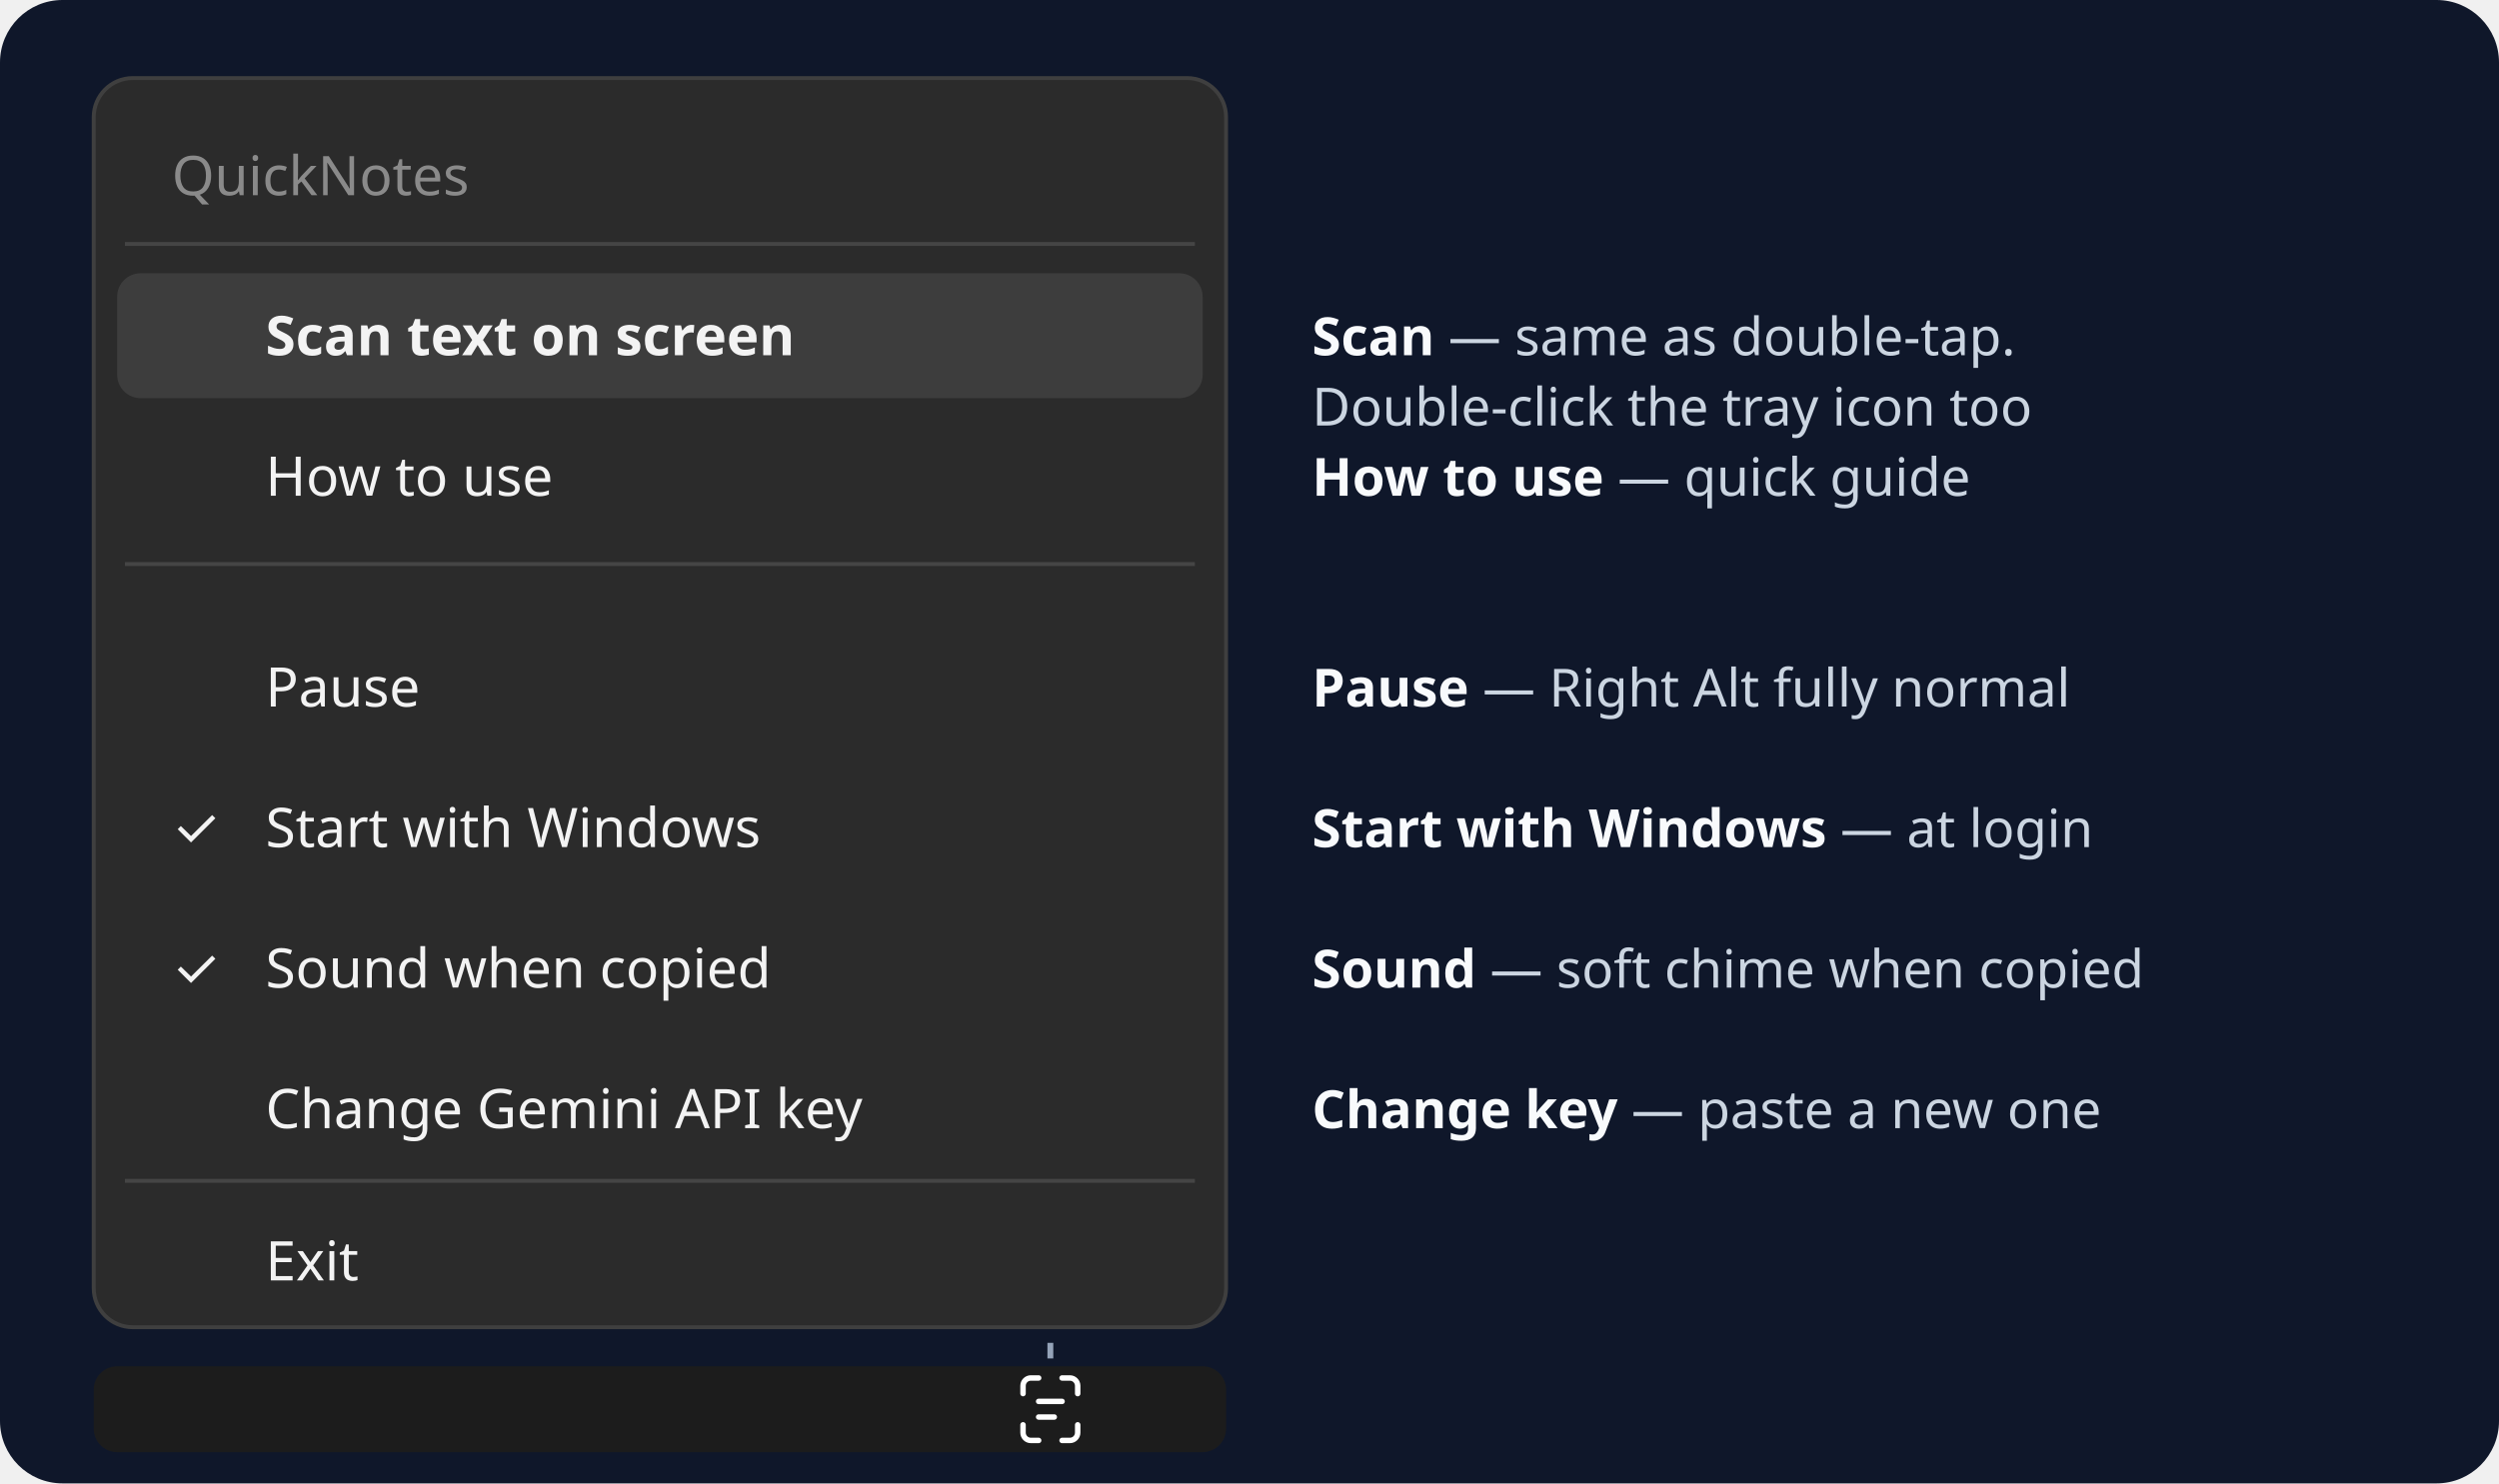
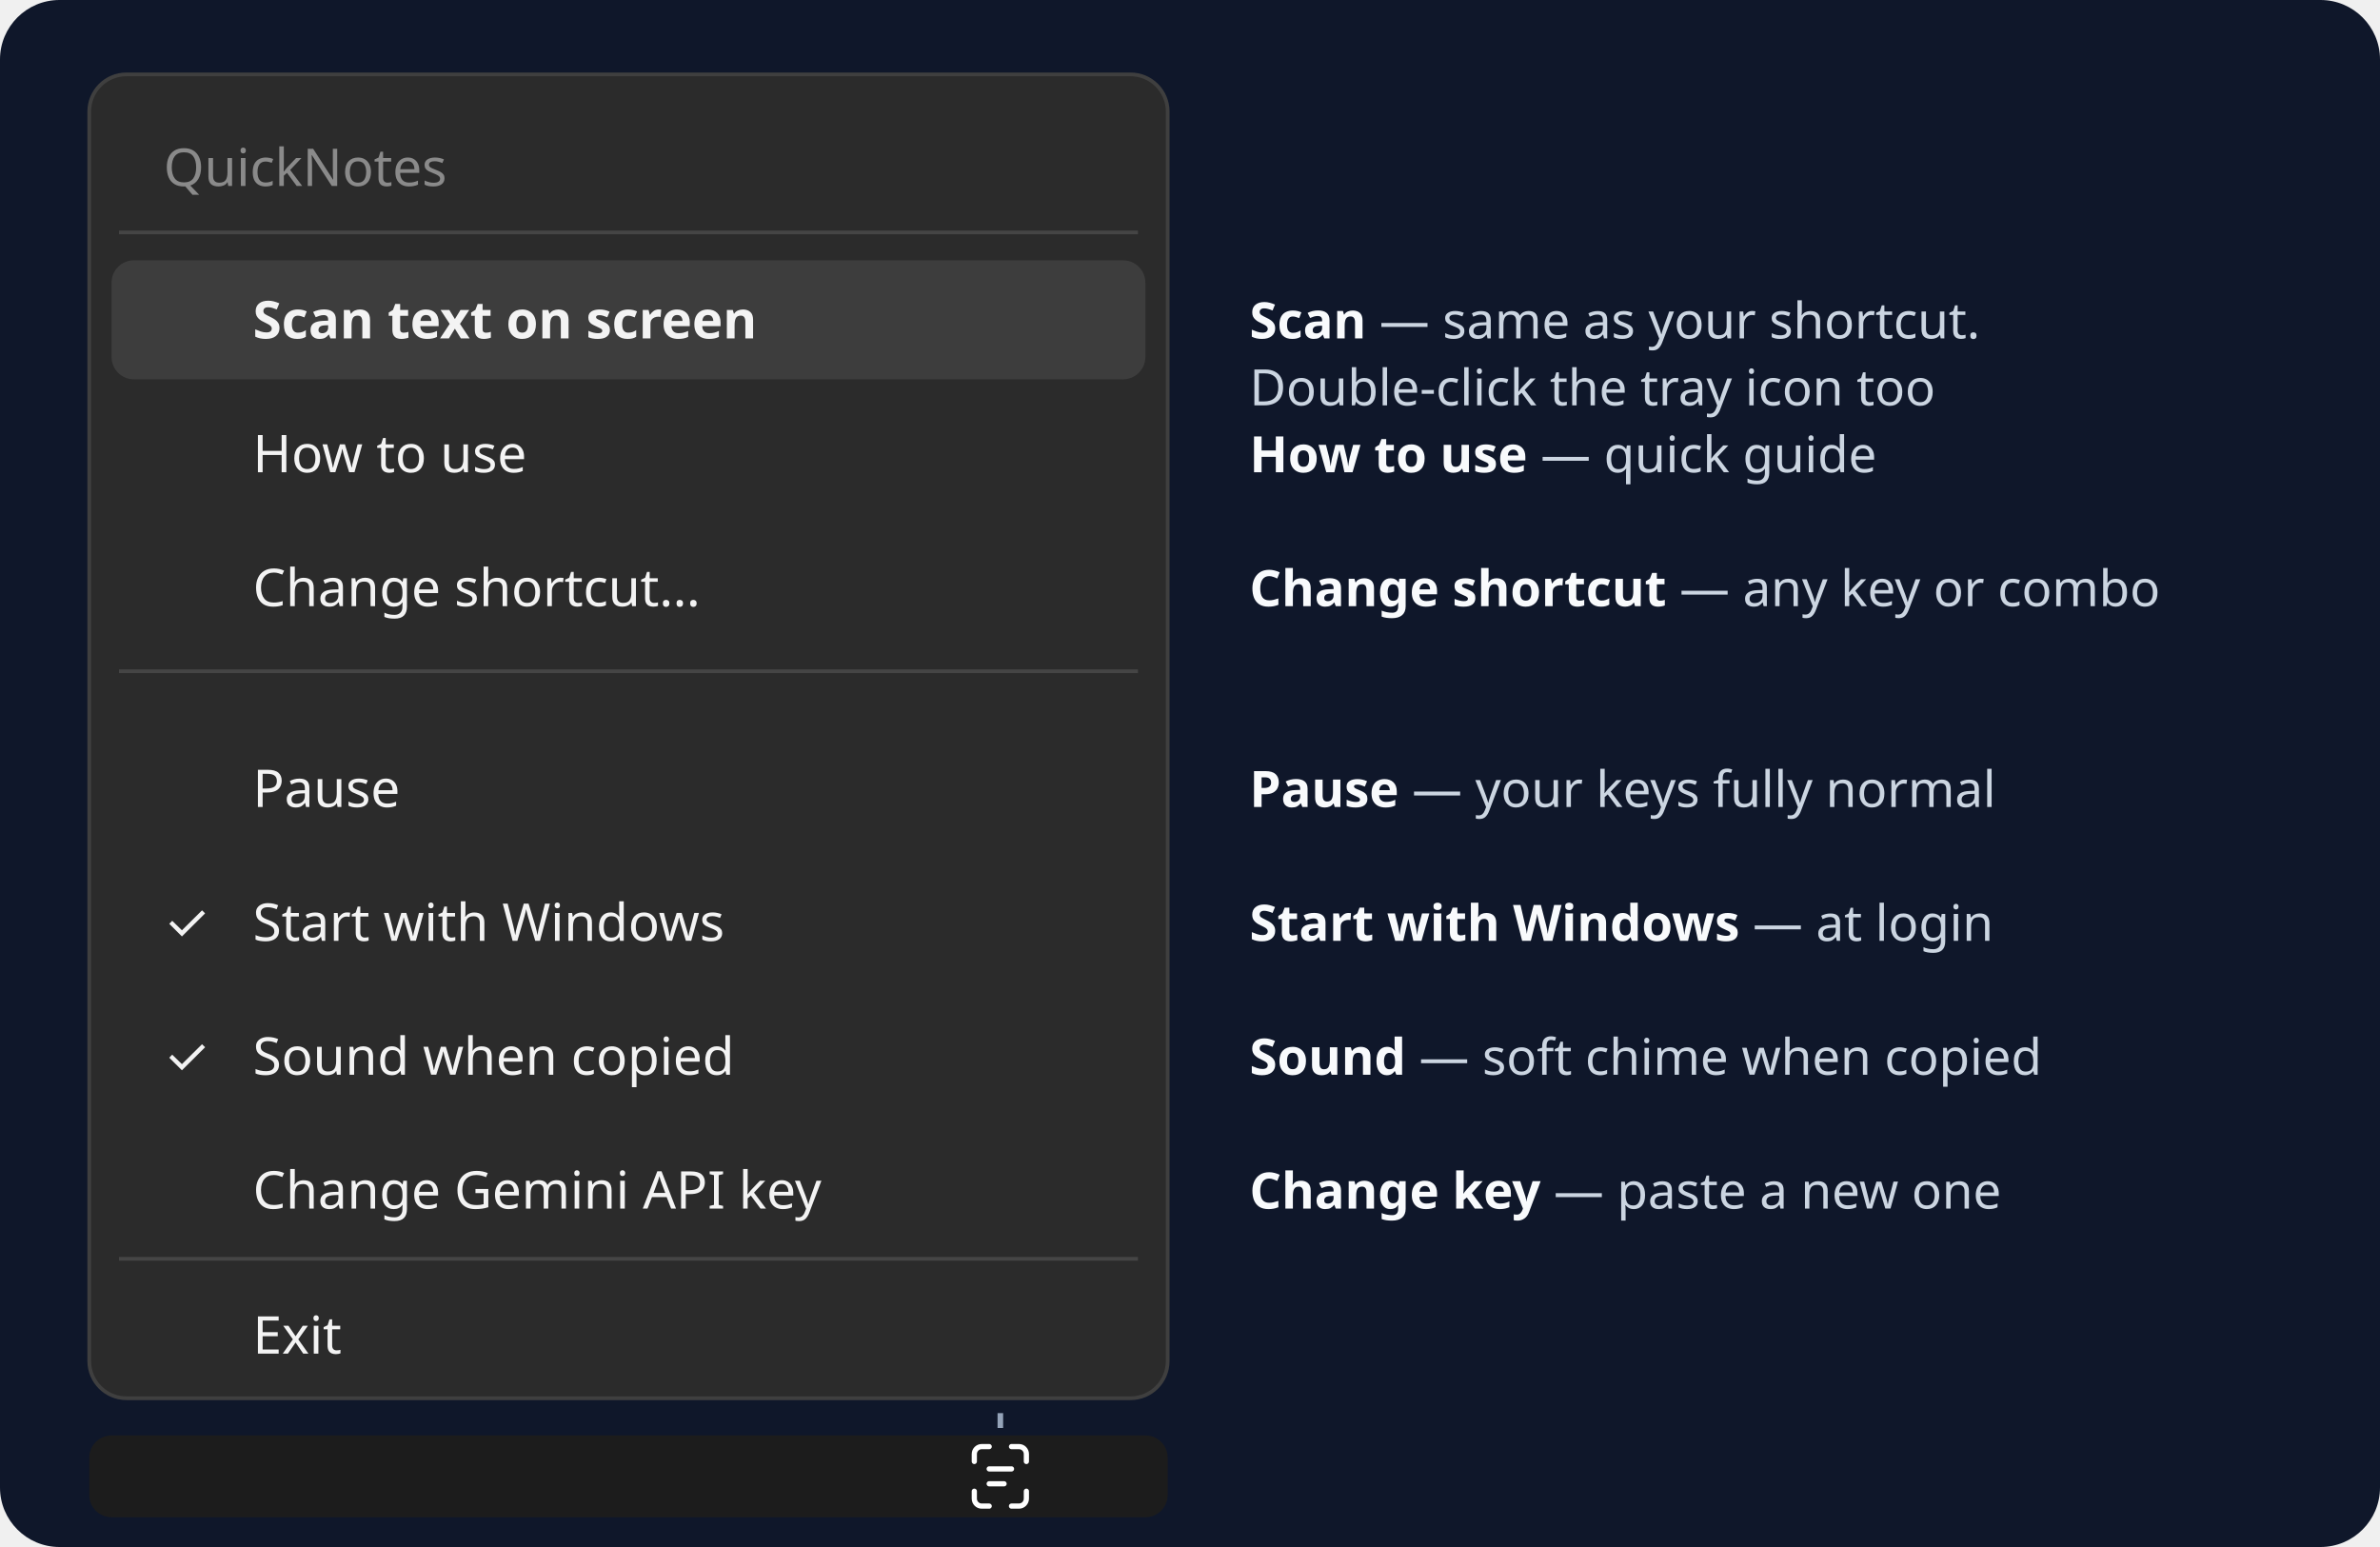
- <svg xmlns="http://www.w3.org/2000/svg" viewBox="0 0 640 380" width="640" height="380" role="img" aria-label="Tray menu: Scan text on screen, How to use, Pause, Start with Windows, Sound when copied, Change Gemini API key, Exit">
+ <svg xmlns="http://www.w3.org/2000/svg" viewBox="0 0 640 416" width="640" height="416" role="img" aria-label="Tray menu: Scan text on screen, How to use, Change shortcut, Pause, Start with Windows, Sound when copied, Change Gemini API key, Exit">
  <style>
    .ui { font-family: "Segoe UI", system-ui, -apple-system, sans-serif; }
-     .hl { animation: hl 10s infinite ease-in-out; }
-     @keyframes hl { 0%,8% {transform: translateY(0)} 14%,24% {transform: translateY(36px)} 30%,40% {transform: translateY(90px)} 46%,56% {transform: translateY(126px)} 62%,72% {transform: translateY(162px)} 78%,88% {transform: translateY(198px)} 95%,100% {transform: translateY(0)} }
+     .hl { animation: hl 11s infinite ease-in-out; }
+     @keyframes hl { 0%,7% {transform: translateY(0)} 12%,21% {transform: translateY(36px)} 26%,35% {transform: translateY(72px)} 40%,49% {transform: translateY(126px)} 54%,63% {transform: translateY(162px)} 68%,77% {transform: translateY(198px)} 82%,91% {transform: translateY(234px)} 96%,100% {transform: translateY(0)} }
    @media (prefers-reduced-motion: reduce) { .hl { animation: none; } }
  </style>
-   <rect width="640" height="380" rx="16" fill="#0f172a" />
-   <rect x="24" y="20" width="290" height="320" rx="10" fill="#2b2b2b" stroke="#3f3f3f" />
+   <rect width="640" height="416" rx="16" fill="#0f172a" />
+   <rect x="24" y="20" width="290" height="356" rx="10" fill="#2b2b2b" stroke="#3f3f3f" />
  <text x="44" y="50" class="ui" font-size="14" fill="#8a8a8a">QuickNotes</text>
  <rect x="32" y="62" width="274" height="1" fill="#454545" />
  <rect class="hl" x="30" y="70" width="278" height="32" rx="6" fill="#3d3d3d" />
  <g class="ui" font-size="14" fill="#f3f3f3">
    <text x="68" y="91" font-weight="700">Scan text on screen</text>
    <text x="68" y="127">How to use</text>
-     <rect x="32" y="144" width="274" height="1" fill="#454545" />
-     <text x="68" y="181">Pause</text>
-     <text x="44" y="217">✓</text>
-     <text x="68" y="217">Start with Windows</text>
+     <text x="68" y="163">Change shortcut…</text>
+     <rect x="32" y="180" width="274" height="1" fill="#454545" />
+     <text x="68" y="217">Pause</text>
    <text x="44" y="253">✓</text>
-     <text x="68" y="253">Sound when copied</text>
-     <text x="68" y="289">Change Gemini API key</text>
-     <rect x="32" y="302" width="274" height="1" fill="#454545" />
-     <text x="68" y="328">Exit</text>
+     <text x="68" y="253">Start with Windows</text>
+     <text x="44" y="289">✓</text>
+     <text x="68" y="289">Sound when copied</text>
+     <text x="68" y="325">Change Gemini API key</text>
+     <rect x="32" y="338" width="274" height="1" fill="#454545" />
+     <text x="68" y="364">Exit</text>
  </g>
-   <rect x="24" y="350" width="290" height="22" rx="6" fill="#1c1c1c" />
+   <rect x="24" y="386" width="290" height="22" rx="6" fill="#1c1c1c" />
  <g fill="none" stroke="#fff" stroke-width="1.4" stroke-linecap="round">
-     <path d="M262 357 v-2 a2 2 0 0 1 2 -2 h2 M272 353 h2 a2 2 0 0 1 2 2 v2 M276 365 v2 a2 2 0 0 1 -2 2 h-2 M266 369 h-2 a2 2 0 0 1 -2 -2 v-2" />
-     <path d="M266 359 h6 M266 363 h4" />
+     <path d="M262 393 v-2 a2 2 0 0 1 2 -2 h2 M272 389 h2 a2 2 0 0 1 2 2 v2 M276 401 v2 a2 2 0 0 1 -2 2 h-2 M266 405 h-2 a2 2 0 0 1 -2 -2 v-2" />
+     <path d="M266 395 h6 M266 399 h4" />
  </g>
-   <path d="M269 348 v-4" stroke="#94a3b8" stroke-width="1.5" />
+   <path d="M269 384 v-4" stroke="#94a3b8" stroke-width="1.5" />
  <g class="ui" font-size="13.5" fill="#cbd5e1">
    <text x="336" y="91">
-       <tspan font-weight="700" fill="#f8fafc">Scan</tspan> — same as double-tap.</text>
+       <tspan font-weight="700" fill="#f8fafc">Scan</tspan> — same as your shortcut.</text>
    <text x="336" y="109">Double-click the tray icon too</text>
    <text x="336" y="127">
      <tspan font-weight="700" fill="#f8fafc">How to use</tspan> — quick guide</text>
-     <text x="336" y="181">
-       <tspan font-weight="700" fill="#f8fafc">Pause</tspan> — Right Alt fully normal</text>
+     <text x="336" y="163">
+       <tspan font-weight="700" fill="#f8fafc">Change shortcut</tspan> — any key or combo</text>
    <text x="336" y="217">
+       <tspan font-weight="700" fill="#f8fafc">Pause</tspan> — your keys fully normal</text>
+     <text x="336" y="253">
      <tspan font-weight="700" fill="#f8fafc">Start with Windows</tspan> — at login</text>
-     <text x="336" y="253">
+     <text x="336" y="289">
      <tspan font-weight="700" fill="#f8fafc">Sound</tspan> — soft chime when copied</text>
-     <text x="336" y="289">
+     <text x="336" y="325">
      <tspan font-weight="700" fill="#f8fafc">Change key</tspan> — paste a new one</text>
  </g>
</svg>
